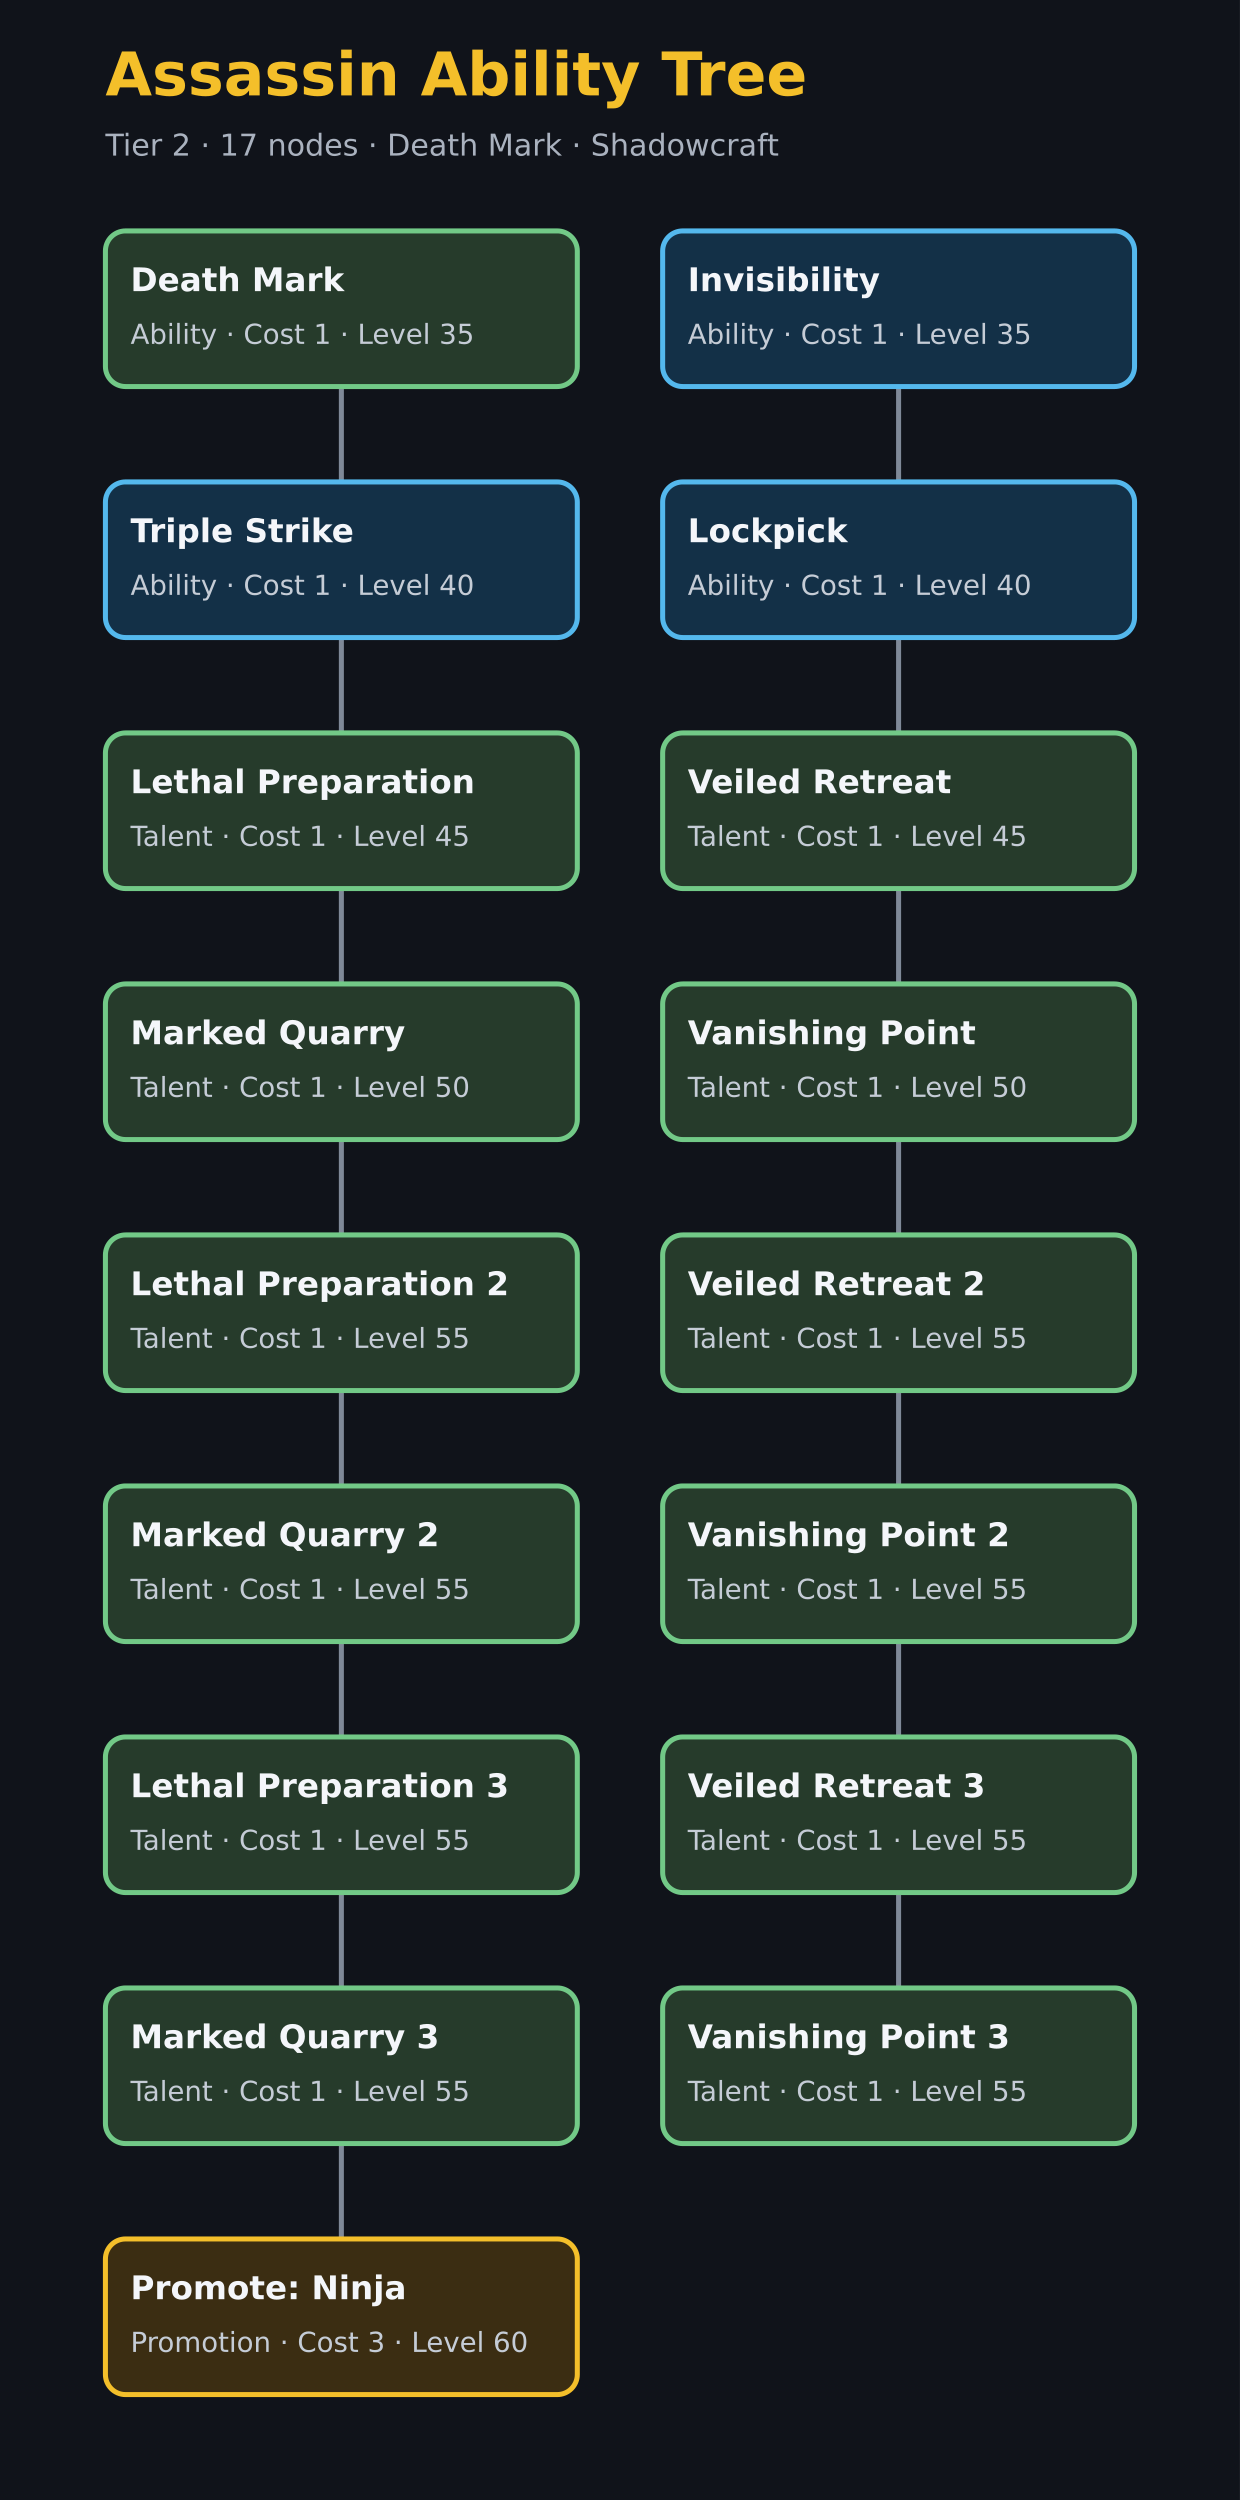
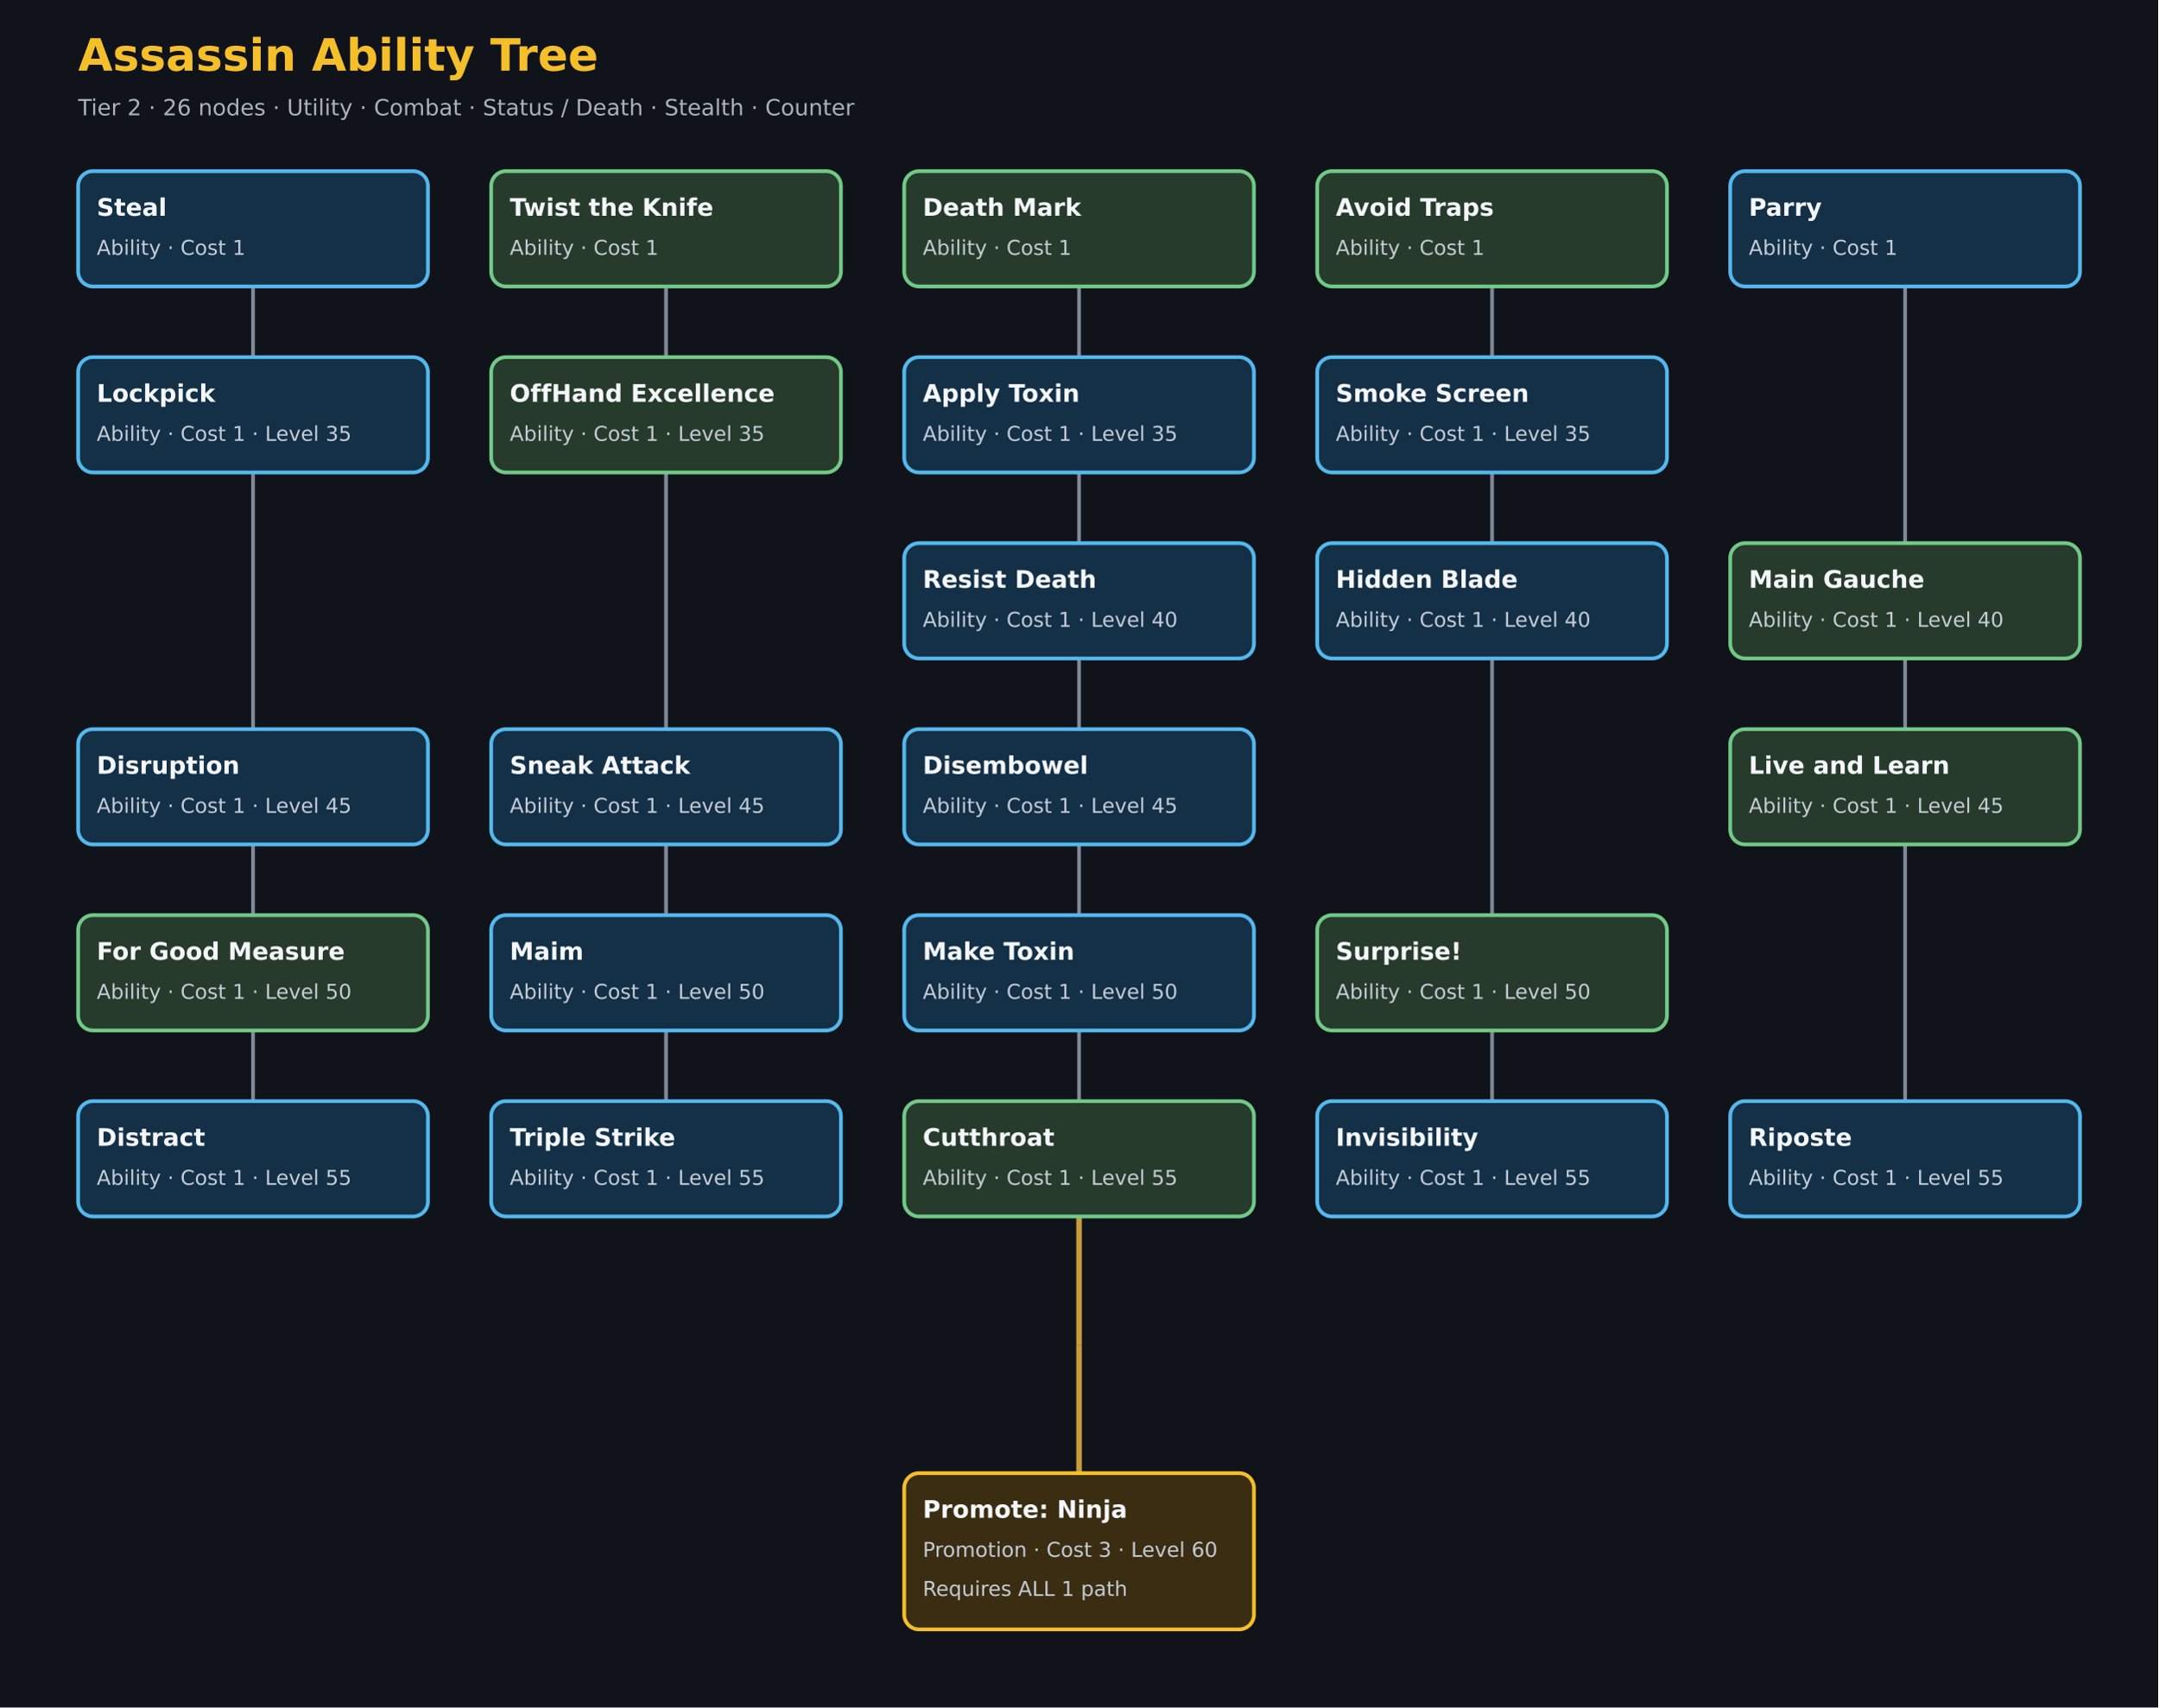
- <svg xmlns="http://www.w3.org/2000/svg" width="494" height="996" viewBox="0 0 494 996">
+ <svg xmlns="http://www.w3.org/2000/svg" width="1160" height="918" viewBox="0 0 1160 918">
  <style>
text{font-family:DejaVu Sans,Arial,sans-serif}
.title{fill:#f4bf2a;font-size:24px;font-weight:700}
.meta{fill:#aab2bf;font-size:12px}
.name{fill:#f4f6fa;font-size:13px;font-weight:700}
.detail{fill:#c5ccd6;font-size:11px}
+ .resource{fill:#e6bfdc;font-size:9px;font-weight:700}
.edge{fill:none;stroke:#7f8998;stroke-width:2}
+ .promotion-edge{fill:none;stroke:#c59d3d;stroke-width:3}
</style>
-   <rect width="494" height="996" fill="#10131a" />
+   <rect width="1160" height="918" fill="#10131a" />
  <text class="title" x="42" y="38">Assassin Ability Tree</text>
-   <text class="meta" x="42" y="62">Tier 2 · 17 nodes · Death Mark · Shadowcraft</text>
+   <text class="meta" x="42" y="62">Tier 2 · 26 nodes · Utility · Combat · Status / Death · Stealth · Counter</text>
+   <path class="edge" d="M 136.0 123.0 V 173.0 H 136.0 V 223.0" />
+   <path class="edge" d="M 136.0 223.0 V 323.0 H 136.0 V 423.0" />
+   <path class="edge" d="M 136.0 423.0 V 473.0 H 136.0 V 523.0" />
+   <path class="edge" d="M 136.0 523.0 V 573.0 H 136.0 V 623.0" />
  <path class="edge" d="M 358.0 123.0 V 173.0 H 358.0 V 223.0" />
-   <path class="edge" d="M 136.0 123.0 V 173.0 H 136.0 V 223.0" />
-   <path class="edge" d="M 136.0 223.0 V 273.0 H 136.0 V 323.0" />
-   <path class="edge" d="M 358.0 223.0 V 273.0 H 358.0 V 323.0" />
-   <path class="edge" d="M 136.0 323.0 V 373.0 H 136.0 V 423.0" />
-   <path class="edge" d="M 358.0 323.0 V 373.0 H 358.0 V 423.0" />
-   <path class="edge" d="M 136.0 423.0 V 473.0 H 136.0 V 523.0" />
+   <path class="edge" d="M 358.0 223.0 V 323.0 H 358.0 V 423.0" />
  <path class="edge" d="M 358.0 423.0 V 473.0 H 358.0 V 523.0" />
-   <path class="edge" d="M 136.0 523.0 V 573.0 H 136.0 V 623.0" />
  <path class="edge" d="M 358.0 523.0 V 573.0 H 358.0 V 623.0" />
-   <path class="edge" d="M 136.0 623.0 V 673.0 H 136.0 V 723.0" />
-   <path class="edge" d="M 358.0 623.0 V 673.0 H 358.0 V 723.0" />
-   <path class="edge" d="M 136.0 723.0 V 773.0 H 136.0 V 823.0" />
-   <path class="edge" d="M 358.0 723.0 V 773.0 H 358.0 V 823.0" />
-   <path class="edge" d="M 136.0 823.0 V 873.0 H 136.0 V 923.0" />
-   <rect x="42.0" y="92.0" width="188" height="62" rx="8" fill="#263b2b" stroke="#72c987" stroke-width="2" />
-   <text class="name" x="52.0" y="116.0">Death Mark</text>
-   <text class="detail" x="52.0" y="137.0">Ability · Cost 1 · Level 35</text>
-   <rect x="264.0" y="92.0" width="188" height="62" rx="8" fill="#133047" stroke="#54b8ed" stroke-width="2" />
-   <text class="name" x="274.0" y="116.0">Invisibility</text>
-   <text class="detail" x="274.0" y="137.0">Ability · Cost 1 · Level 35</text>
-   <rect x="264.0" y="192.0" width="188" height="62" rx="8" fill="#133047" stroke="#54b8ed" stroke-width="2" />
-   <text class="name" x="274.0" y="216.0">Lockpick</text>
-   <text class="detail" x="274.0" y="237.0">Ability · Cost 1 · Level 40</text>
+   <path class="edge" d="M 580.0 123.0 V 173.0 H 580.0 V 223.0" />
+   <path class="edge" d="M 580.0 223.0 V 273.0 H 580.0 V 323.0" />
+   <path class="edge" d="M 580.0 323.0 V 373.0 H 580.0 V 423.0" />
+   <path class="edge" d="M 580.0 423.0 V 473.0 H 580.0 V 523.0" />
+   <path class="edge" d="M 580.0 523.0 V 573.0 H 580.0 V 623.0" />
+   <path class="edge" d="M 802.0 123.0 V 173.0 H 802.0 V 223.0" />
+   <path class="edge" d="M 802.0 223.0 V 273.0 H 802.0 V 323.0" />
+   <path class="edge" d="M 802.0 323.0 V 423.0 H 802.0 V 523.0" />
+   <path class="edge" d="M 802.0 523.0 V 573.0 H 802.0 V 623.0" />
+   <path class="edge" d="M 1024.0 123.0 V 223.0 H 1024.0 V 323.0" />
+   <path class="edge" d="M 1024.0 323.0 V 373.0 H 1024.0 V 423.0" />
+   <path class="edge" d="M 1024.0 423.0 V 523.0 H 1024.0 V 623.0" />
+   <path class="promotion-edge" d="M 580.0 654.0 V 723.0 H 580.0" />
+   <path class="promotion-edge" d="M 580.0 723.0 V 792.0" />
+   <rect x="42.0" y="92.0" width="188" height="62" rx="8" fill="#133047" stroke="#54b8ed" stroke-width="2" />
+   <text class="name" x="52.0" y="116.0">Steal</text>
+   <text class="detail" x="52.0" y="137.0">Ability · Cost 1</text>
  <rect x="42.0" y="192.0" width="188" height="62" rx="8" fill="#133047" stroke="#54b8ed" stroke-width="2" />
-   <text class="name" x="52.0" y="216.0">Triple Strike</text>
-   <text class="detail" x="52.0" y="237.0">Ability · Cost 1 · Level 40</text>
-   <rect x="42.0" y="292.0" width="188" height="62" rx="8" fill="#263b2b" stroke="#72c987" stroke-width="2" />
-   <text class="name" x="52.0" y="316.0">Lethal Preparation</text>
-   <text class="detail" x="52.0" y="337.0">Talent · Cost 1 · Level 45</text>
-   <rect x="264.0" y="292.0" width="188" height="62" rx="8" fill="#263b2b" stroke="#72c987" stroke-width="2" />
-   <text class="name" x="274.0" y="316.0">Veiled Retreat</text>
-   <text class="detail" x="274.0" y="337.0">Talent · Cost 1 · Level 45</text>
-   <rect x="42.0" y="392.0" width="188" height="62" rx="8" fill="#263b2b" stroke="#72c987" stroke-width="2" />
-   <text class="name" x="52.0" y="416.0">Marked Quarry</text>
-   <text class="detail" x="52.0" y="437.0">Talent · Cost 1 · Level 50</text>
-   <rect x="264.0" y="392.0" width="188" height="62" rx="8" fill="#263b2b" stroke="#72c987" stroke-width="2" />
-   <text class="name" x="274.0" y="416.0">Vanishing Point</text>
-   <text class="detail" x="274.0" y="437.0">Talent · Cost 1 · Level 50</text>
+   <text class="name" x="52.0" y="216.0">Lockpick</text>
+   <text class="detail" x="52.0" y="237.0">Ability · Cost 1 · Level 35</text>
+   <rect x="42.0" y="392.0" width="188" height="62" rx="8" fill="#133047" stroke="#54b8ed" stroke-width="2" />
+   <text class="name" x="52.0" y="416.0">Disruption</text>
+   <text class="detail" x="52.0" y="437.0">Ability · Cost 1 · Level 45</text>
  <rect x="42.0" y="492.0" width="188" height="62" rx="8" fill="#263b2b" stroke="#72c987" stroke-width="2" />
-   <text class="name" x="52.0" y="516.0">Lethal Preparation 2</text>
-   <text class="detail" x="52.0" y="537.0">Talent · Cost 1 · Level 55</text>
-   <rect x="264.0" y="492.0" width="188" height="62" rx="8" fill="#263b2b" stroke="#72c987" stroke-width="2" />
-   <text class="name" x="274.0" y="516.0">Veiled Retreat 2</text>
-   <text class="detail" x="274.0" y="537.0">Talent · Cost 1 · Level 55</text>
-   <rect x="42.0" y="592.0" width="188" height="62" rx="8" fill="#263b2b" stroke="#72c987" stroke-width="2" />
-   <text class="name" x="52.0" y="616.0">Marked Quarry 2</text>
-   <text class="detail" x="52.0" y="637.0">Talent · Cost 1 · Level 55</text>
-   <rect x="264.0" y="592.0" width="188" height="62" rx="8" fill="#263b2b" stroke="#72c987" stroke-width="2" />
-   <text class="name" x="274.0" y="616.0">Vanishing Point 2</text>
-   <text class="detail" x="274.0" y="637.0">Talent · Cost 1 · Level 55</text>
-   <rect x="42.0" y="692.0" width="188" height="62" rx="8" fill="#263b2b" stroke="#72c987" stroke-width="2" />
-   <text class="name" x="52.0" y="716.0">Lethal Preparation 3</text>
-   <text class="detail" x="52.0" y="737.0">Talent · Cost 1 · Level 55</text>
-   <rect x="264.0" y="692.0" width="188" height="62" rx="8" fill="#263b2b" stroke="#72c987" stroke-width="2" />
-   <text class="name" x="274.0" y="716.0">Veiled Retreat 3</text>
-   <text class="detail" x="274.0" y="737.0">Talent · Cost 1 · Level 55</text>
-   <rect x="42.0" y="792.0" width="188" height="62" rx="8" fill="#263b2b" stroke="#72c987" stroke-width="2" />
-   <text class="name" x="52.0" y="816.0">Marked Quarry 3</text>
-   <text class="detail" x="52.0" y="837.0">Talent · Cost 1 · Level 55</text>
-   <rect x="264.0" y="792.0" width="188" height="62" rx="8" fill="#263b2b" stroke="#72c987" stroke-width="2" />
-   <text class="name" x="274.0" y="816.0">Vanishing Point 3</text>
-   <text class="detail" x="274.0" y="837.0">Talent · Cost 1 · Level 55</text>
-   <rect x="42.0" y="892.0" width="188" height="62" rx="8" fill="#3b2d12" stroke="#f4bf2a" stroke-width="2" />
-   <text class="name" x="52.0" y="916.0">Promote: Ninja</text>
-   <text class="detail" x="52.0" y="937.0">Promotion · Cost 3 · Level 60</text>
+   <text class="name" x="52.0" y="516.0">For Good Measure</text>
+   <text class="detail" x="52.0" y="537.0">Ability · Cost 1 · Level 50</text>
+   <rect x="42.0" y="592.0" width="188" height="62" rx="8" fill="#133047" stroke="#54b8ed" stroke-width="2" />
+   <text class="name" x="52.0" y="616.0">Distract</text>
+   <text class="detail" x="52.0" y="637.0">Ability · Cost 1 · Level 55</text>
+   <rect x="264.0" y="92.0" width="188" height="62" rx="8" fill="#263b2b" stroke="#72c987" stroke-width="2" />
+   <text class="name" x="274.0" y="116.0">Twist the Knife</text>
+   <text class="detail" x="274.0" y="137.0">Ability · Cost 1</text>
+   <rect x="264.0" y="192.0" width="188" height="62" rx="8" fill="#263b2b" stroke="#72c987" stroke-width="2" />
+   <text class="name" x="274.0" y="216.0">OffHand Excellence</text>
+   <text class="detail" x="274.0" y="237.0">Ability · Cost 1 · Level 35</text>
+   <rect x="264.0" y="392.0" width="188" height="62" rx="8" fill="#133047" stroke="#54b8ed" stroke-width="2" />
+   <text class="name" x="274.0" y="416.0">Sneak Attack</text>
+   <text class="detail" x="274.0" y="437.0">Ability · Cost 1 · Level 45</text>
+   <rect x="264.0" y="492.0" width="188" height="62" rx="8" fill="#133047" stroke="#54b8ed" stroke-width="2" />
+   <text class="name" x="274.0" y="516.0">Maim</text>
+   <text class="detail" x="274.0" y="537.0">Ability · Cost 1 · Level 50</text>
+   <rect x="264.0" y="592.0" width="188" height="62" rx="8" fill="#133047" stroke="#54b8ed" stroke-width="2" />
+   <text class="name" x="274.0" y="616.0">Triple Strike</text>
+   <text class="detail" x="274.0" y="637.0">Ability · Cost 1 · Level 55</text>
+   <rect x="486.0" y="92.0" width="188" height="62" rx="8" fill="#263b2b" stroke="#72c987" stroke-width="2" />
+   <text class="name" x="496.0" y="116.0">Death Mark</text>
+   <text class="detail" x="496.0" y="137.0">Ability · Cost 1</text>
+   <rect x="486.0" y="192.0" width="188" height="62" rx="8" fill="#133047" stroke="#54b8ed" stroke-width="2" />
+   <text class="name" x="496.0" y="216.0">Apply Toxin</text>
+   <text class="detail" x="496.0" y="237.0">Ability · Cost 1 · Level 35</text>
+   <rect x="486.0" y="292.0" width="188" height="62" rx="8" fill="#133047" stroke="#54b8ed" stroke-width="2" />
+   <text class="name" x="496.0" y="316.0">Resist Death</text>
+   <text class="detail" x="496.0" y="337.0">Ability · Cost 1 · Level 40</text>
+   <rect x="486.0" y="392.0" width="188" height="62" rx="8" fill="#133047" stroke="#54b8ed" stroke-width="2" />
+   <text class="name" x="496.0" y="416.0">Disembowel</text>
+   <text class="detail" x="496.0" y="437.0">Ability · Cost 1 · Level 45</text>
+   <rect x="486.0" y="492.0" width="188" height="62" rx="8" fill="#133047" stroke="#54b8ed" stroke-width="2" />
+   <text class="name" x="496.0" y="516.0">Make Toxin</text>
+   <text class="detail" x="496.0" y="537.0">Ability · Cost 1 · Level 50</text>
+   <rect x="486.0" y="592.0" width="188" height="62" rx="8" fill="#263b2b" stroke="#72c987" stroke-width="2" />
+   <text class="name" x="496.0" y="616.0">Cutthroat</text>
+   <text class="detail" x="496.0" y="637.0">Ability · Cost 1 · Level 55</text>
+   <rect x="708.0" y="92.0" width="188" height="62" rx="8" fill="#263b2b" stroke="#72c987" stroke-width="2" />
+   <text class="name" x="718.0" y="116.0">Avoid Traps</text>
+   <text class="detail" x="718.0" y="137.0">Ability · Cost 1</text>
+   <rect x="708.0" y="192.0" width="188" height="62" rx="8" fill="#133047" stroke="#54b8ed" stroke-width="2" />
+   <text class="name" x="718.0" y="216.0">Smoke Screen</text>
+   <text class="detail" x="718.0" y="237.0">Ability · Cost 1 · Level 35</text>
+   <rect x="708.0" y="292.0" width="188" height="62" rx="8" fill="#133047" stroke="#54b8ed" stroke-width="2" />
+   <text class="name" x="718.0" y="316.0">Hidden Blade</text>
+   <text class="detail" x="718.0" y="337.0">Ability · Cost 1 · Level 40</text>
+   <rect x="708.0" y="492.0" width="188" height="62" rx="8" fill="#263b2b" stroke="#72c987" stroke-width="2" />
+   <text class="name" x="718.0" y="516.0">Surprise!</text>
+   <text class="detail" x="718.0" y="537.0">Ability · Cost 1 · Level 50</text>
+   <rect x="708.0" y="592.0" width="188" height="62" rx="8" fill="#133047" stroke="#54b8ed" stroke-width="2" />
+   <text class="name" x="718.0" y="616.0">Invisibility</text>
+   <text class="detail" x="718.0" y="637.0">Ability · Cost 1 · Level 55</text>
+   <rect x="930.0" y="92.0" width="188" height="62" rx="8" fill="#133047" stroke="#54b8ed" stroke-width="2" />
+   <text class="name" x="940.0" y="116.0">Parry</text>
+   <text class="detail" x="940.0" y="137.0">Ability · Cost 1</text>
+   <rect x="930.0" y="292.0" width="188" height="62" rx="8" fill="#263b2b" stroke="#72c987" stroke-width="2" />
+   <text class="name" x="940.0" y="316.0">Main Gauche</text>
+   <text class="detail" x="940.0" y="337.0">Ability · Cost 1 · Level 40</text>
+   <rect x="930.0" y="392.0" width="188" height="62" rx="8" fill="#263b2b" stroke="#72c987" stroke-width="2" />
+   <text class="name" x="940.0" y="416.0">Live and Learn</text>
+   <text class="detail" x="940.0" y="437.0">Ability · Cost 1 · Level 45</text>
+   <rect x="930.0" y="592.0" width="188" height="62" rx="8" fill="#133047" stroke="#54b8ed" stroke-width="2" />
+   <text class="name" x="940.0" y="616.0">Riposte</text>
+   <text class="detail" x="940.0" y="637.0">Ability · Cost 1 · Level 55</text>
+   <rect x="486.0" y="792.0" width="188" height="84" rx="8" fill="#3b2d12" stroke="#f4bf2a" stroke-width="2" />
+   <text class="name" x="496.0" y="816.0">Promote: Ninja</text>
+   <text class="detail" x="496.0" y="837.0">Promotion · Cost 3 · Level 60</text>
+   <text class="detail" x="496.0" y="858.0">Requires ALL 1 path</text>
</svg>
